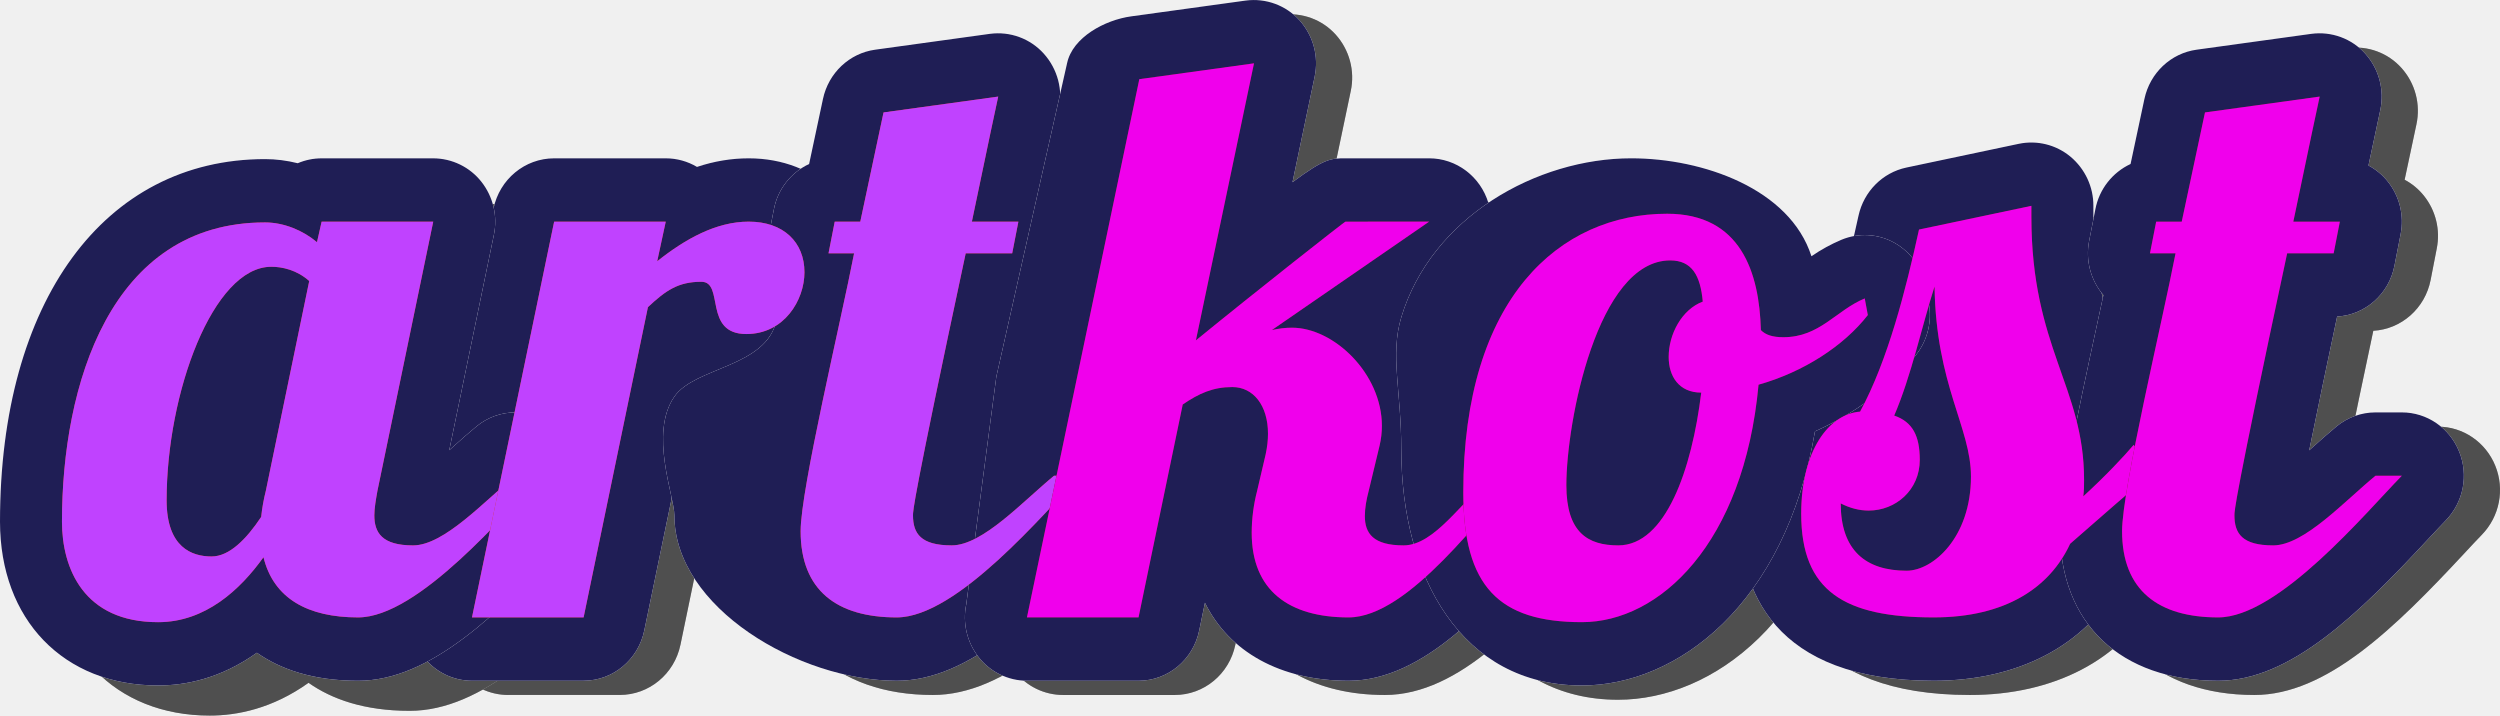
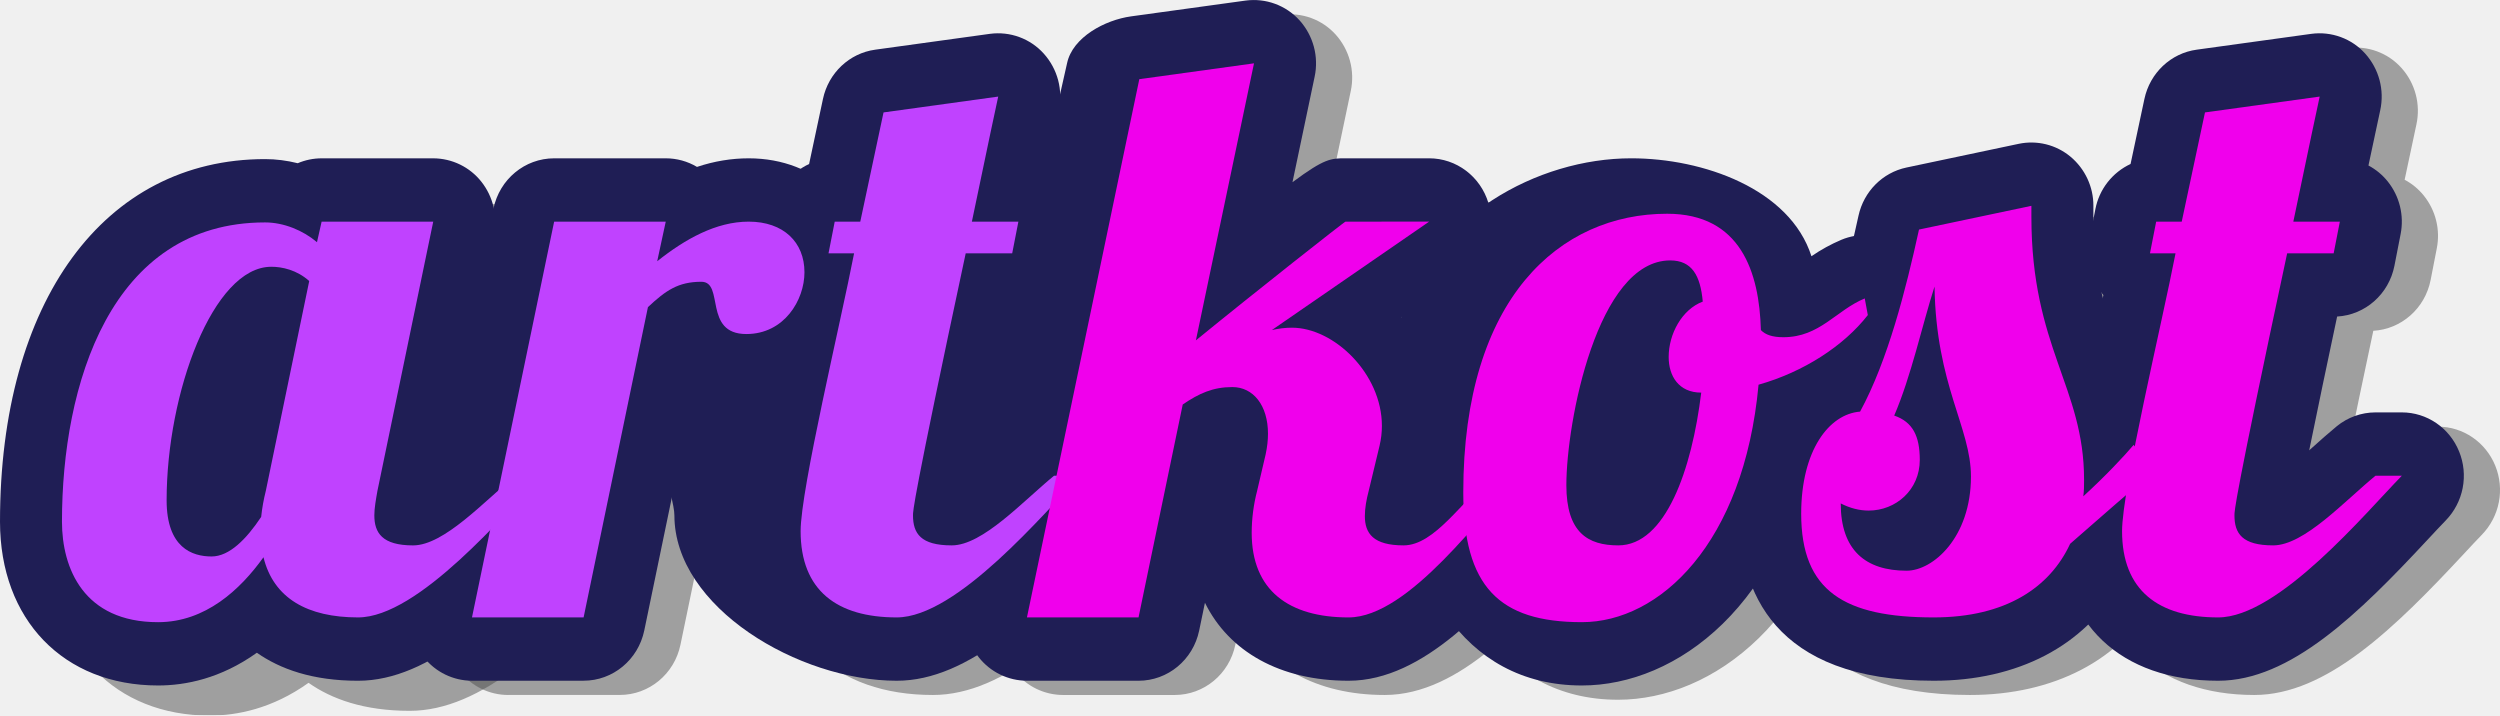
- <svg xmlns="http://www.w3.org/2000/svg" width="276" height="79" fill="none">
-   <g clip-path="url(#clip0)">
-     <path d="M217.474 76.726c-17.75 0-21.476-10.026-21.476-18.436 0-9.076 3.897-14.67 8.497-17.006 2.088-4.774 3.576-10.883 4.675-15.894.588-2.68 2.658-4.762 5.292-5.319l12.408-2.622a6.64 6.64 0 011.387-.145c1.561 0 1.62 5.616 2.853 6.642 1.594 1.327 3.992-1.752 3.992.35v1.223c0 6.608 1.397 10.575 2.879 14.774.392 1.12.79 2.245 1.163 3.413.134-.007.269-.012.408-.012h.188a6.821 6.821 0 012.941.773 6.791 6.791 0 012.307 1.973l2.225 2.97c2.274 3.036 1.737 7.376-1.207 9.74-1.627 1.307-3.864 3.263-6.233 5.336l-1.799 1.568c-3.835 6.806-11.209 10.672-20.5 10.672zm-161.372 0a6.792 6.792 0 01-2.958-.684 6.761 6.761 0 01-2.36-1.904 7.114 7.114 0 01-1.38-5.851l9.07-43.694c.673-3.232 3.462-5.542 6.697-5.542h12.321c1.214 0 2.405.329 3.447.95 1.915-.636 3.814-.95 5.71-.95 7.536 0 13.006 5.291 13.006 12.583 0 6.64-5.072 13.806-13.262 13.806-1.549 0-3.674-.291-5.613-1.552l-5.658 27.294c-.671 3.23-3.464 5.54-6.698 5.54H56.102v.004z" fill="#B2B2B2" />
-     <path d="M217.474 76.726c-17.75 0-21.476-10.026-21.476-18.436 0-9.076 3.897-14.67 8.497-17.006 2.088-4.774 3.576-10.883 4.675-15.894.588-2.68 2.658-4.762 5.292-5.319l12.408-2.622a6.64 6.64 0 011.387-.145c1.561 0 1.62 5.616 2.853 6.642 1.594 1.327 3.992-1.752 3.992.35v1.223c0 6.608 1.397 10.575 2.879 14.774.392 1.12.79 2.245 1.163 3.413.134-.007.269-.012.408-.012h.188a6.821 6.821 0 012.941.773 6.791 6.791 0 012.307 1.973l2.225 2.97c2.274 3.036 1.737 7.376-1.207 9.74-1.627 1.307-3.864 3.263-6.233 5.336l-1.799 1.568c-3.835 6.806-11.209 10.672-20.5 10.672zm-161.372 0a6.792 6.792 0 01-2.958-.684 6.761 6.761 0 01-2.36-1.904 7.114 7.114 0 01-1.38-5.851l9.07-43.694c.673-3.232 3.462-5.542 6.697-5.542h12.321c1.214 0 2.405.329 3.447.95 1.915-.636 3.814-.95 5.71-.95 7.536 0 13.006 5.291 13.006 12.583 0 6.64-5.072 13.806-13.262 13.806-1.549 0-3.674-.291-5.613-1.552l-5.658 27.294c-.671 3.23-3.464 5.54-6.698 5.54H56.102v.004z" fill="url(#paint0_linear)" />
-     <path d="M102.991 76.726c-10.766 0-17.457-6.328-17.457-16.516 0-3.749 1.658-11.647 4.183-23.272l.604-2.782-.155-.184a7.115 7.115 0 01-1.416-5.805l.684-3.495a6.944 6.944 0 011.34-2.962 6.984 6.984 0 012.545-2.034l1.528-7.177c.611-2.875 2.92-5.049 5.772-5.442l12.755-.062c.307-.043-.307 0 0 0 1.897 0 1.349 1.257 2.653 2.707 1.518 1.683 5.339 1.808 4.859 4.04-.001.01-.514 2.38-1.299 6.102a6.848 6.848 0 012.131 1.77 7.107 7.107 0 011.418 5.799l-.682 3.497c-.614 3.137-3.232 5.435-6.327 5.609a1713.016 1713.016 0 00-3.084 14.77l.322-.286a80.715 80.715 0 012.719-2.367 6.748 6.748 0 014.278-1.533h2.908c2.767 0 5.263 1.705 6.322 4.316a7.106 7.106 0 01-1.483 7.618c-.54.555-1.199 1.264-1.946 2.066-7.659 8.232-15.197 15.623-23.172 15.623z" fill="#B2B2B2" />
-     <path d="M102.991 76.726c-10.766 0-17.457-6.328-17.457-16.516 0-3.749 1.658-11.647 4.183-23.272l.604-2.782-.155-.184a7.115 7.115 0 01-1.416-5.805l.684-3.495a6.944 6.944 0 011.34-2.962 6.984 6.984 0 012.545-2.034l1.528-7.177c.611-2.875 2.92-5.049 5.772-5.442l12.755-.062c.307-.043-.307 0 0 0 1.897 0 1.349 1.257 2.653 2.707 1.518 1.683 5.339 1.808 4.859 4.04-.001.01-.514 2.38-1.299 6.102a6.848 6.848 0 012.131 1.77 7.107 7.107 0 011.418 5.799l-.682 3.497c-.614 3.137-3.232 5.435-6.327 5.609a1713.016 1713.016 0 00-3.084 14.77l.322-.286a80.715 80.715 0 012.719-2.367 6.748 6.748 0 014.278-1.533h2.908c2.767 0 5.263 1.705 6.322 4.316a7.106 7.106 0 01-1.483 7.618c-.54.555-1.199 1.264-1.946 2.066-7.659 8.232-15.197 15.623-23.172 15.623z" fill="url(#paint1_linear)" />
-     <path d="M152.873 76.726c-7.542 0-13.195-3.211-15.855-8.61l-.638 3.07c-.669 3.232-3.46 5.54-6.694 5.54h-12.322a6.778 6.778 0 01-5.32-2.593 7.11 7.11 0 01-1.375-5.856l3.317-25.109 7.808-34.605c.603-2.885 4.197-4.783 7.06-5.18l12.662-1.746a6.796 6.796 0 013.241.355 6.771 6.771 0 012.698 1.822 7.114 7.114 0 011.582 2.908 7.08 7.08 0 01.091 3.306l-2.446 11.663c3.548-2.642 4.257-2.642 5.848-2.642.026 0 8.606.739 9.016 1.749 1.134 2.797 5.893.259 6.773 3.2.881 2.938-.223 6.12-2.716 7.837l-6.912 4.763c2.876 3.245 4.71 7.522 4.71 11.989 0 .347-.014.695-.035 1.047.369-.34.752-.678 1.147-1a6.75 6.75 0 014.278-1.533h2.907c2.769 0 5.263 1.706 6.322 4.316a7.095 7.095 0 01-1.482 7.618c-.676.69-1.663 1.838-2.708 3.052-5.313 6.178-12.593 14.64-20.957 14.64z" fill="#B2B2B2" />
-     <path d="M152.873 76.726c-7.542 0-13.195-3.211-15.855-8.61l-.638 3.07c-.669 3.232-3.46 5.54-6.694 5.54h-12.322a6.778 6.778 0 01-5.32-2.593 7.11 7.11 0 01-1.375-5.856l3.317-25.109 7.808-34.605c.603-2.885 4.197-4.783 7.06-5.18l12.662-1.746a6.796 6.796 0 013.241.355 6.771 6.771 0 012.698 1.822 7.114 7.114 0 011.582 2.908 7.08 7.08 0 01.091 3.306l-2.446 11.663c3.548-2.642 4.257-2.642 5.848-2.642.026 0 8.606.739 9.016 1.749 1.134 2.797 5.893.259 6.773 3.2.881 2.938-.223 6.12-2.716 7.837l-6.912 4.763c2.876 3.245 4.71 7.522 4.71 11.989 0 .347-.014.695-.035 1.047.369-.34.752-.678 1.147-1a6.75 6.75 0 014.278-1.533h2.907c2.769 0 5.263 1.706 6.322 4.316a7.095 7.095 0 01-1.482 7.618c-.676.69-1.663 1.838-2.708 3.052-5.313 6.178-12.593 14.64-20.957 14.64z" fill="url(#paint2_linear)" />
-     <path d="M178.631 77.252c-13.229 0-19.938-11.92-19.938-26.07 0-6.458-1.251-10.45 0-14.584 3.354-11.074 14.987-17.547 25.387-17.547 7.935 0 12.389 4.766 14.773 12.206.924-.627 7.138-2.681 8.437-3.219a6.716 6.716 0 015.849.34 6.966 6.966 0 013.45 4.836l.342 1.838a7.1 7.1 0 01-1.37 5.65c-2.739 3.52-6.684 6.487-11.195 8.486-3.288 19.243-15.29 28.064-25.737 28.064h.002zm70.247-.526c-10.764 0-17.455-6.328-17.455-16.516 0-3.75 1.656-11.647 4.183-23.272l.603-2.782-.155-.184a7.118 7.118 0 01-1.418-5.805l.685-3.495a6.95 6.95 0 011.34-2.962 6.98 6.98 0 012.545-2.034l1.528-7.177c.611-2.875 2.921-5.049 5.772-5.442l12.665-1.747a6.783 6.783 0 015.951 2.193 7.084 7.084 0 011.649 6.24c0 .008-.512 2.38-1.299 6.101a6.815 6.815 0 012.131 1.77 7.107 7.107 0 011.35 2.744 7.077 7.077 0 01.069 3.055l-.681 3.497c-.614 3.137-3.233 5.435-6.329 5.609a1828.3 1828.3 0 00-3.083 14.77l.321-.286c.947-.85 1.863-1.666 2.721-2.367a6.747 6.747 0 014.276-1.533h2.908c2.767 0 5.265 1.705 6.324 4.316a7.096 7.096 0 01-1.483 7.618c-.542.555-1.201 1.264-1.946 2.066-7.659 8.232-15.198 15.623-23.172 15.623zM23.158 79c-10.44 0-17.452-7.272-17.452-18.09 0-24.314 11.485-40.023 29.263-40.023 1.2 0 2.415.154 3.602.455a6.715 6.715 0 012.643-.543l10.895 1.924c2.063 0 5.444-.972 6.743.666a7.118 7.118 0 011.38 5.851l-4.934 23.783c.109-.098.21-.19.31-.275.946-.848 1.864-1.666 2.72-2.365a6.75 6.75 0 014.277-1.534h2.909c2.767 0 5.263 1.704 6.322 4.316a7.093 7.093 0 01-1.484 7.619c-.54.553-1.199 1.264-1.945 2.066-7.661 8.233-15.198 15.625-23.172 15.625-5.04 0-8.624-1.297-11.171-3.092C30.053 78.248 26.149 79 23.158 79z" fill="#B2B2B2" />
-     <path d="M178.631 77.252c-13.229 0-19.938-11.92-19.938-26.07 0-6.458-1.251-10.45 0-14.584 3.354-11.074 14.987-17.547 25.387-17.547 7.935 0 12.389 4.766 14.773 12.206.924-.627 7.138-2.681 8.437-3.219a6.716 6.716 0 015.849.34 6.966 6.966 0 013.45 4.836l.342 1.838a7.1 7.1 0 01-1.37 5.65c-2.739 3.52-6.684 6.487-11.195 8.486-3.288 19.243-15.29 28.064-25.737 28.064h.002zm70.247-.526c-10.764 0-17.455-6.328-17.455-16.516 0-3.75 1.656-11.647 4.183-23.272l.603-2.782-.155-.184a7.118 7.118 0 01-1.418-5.805l.685-3.495a6.95 6.95 0 011.34-2.962 6.98 6.98 0 012.545-2.034l1.528-7.177c.611-2.875 2.921-5.049 5.772-5.442l12.665-1.747a6.783 6.783 0 015.951 2.193 7.084 7.084 0 011.649 6.24c0 .008-.512 2.38-1.299 6.101a6.815 6.815 0 012.131 1.77 7.107 7.107 0 011.35 2.744 7.077 7.077 0 01.069 3.055l-.681 3.497c-.614 3.137-3.233 5.435-6.329 5.609a1828.3 1828.3 0 00-3.083 14.77l.321-.286c.947-.85 1.863-1.666 2.721-2.367a6.747 6.747 0 014.276-1.533h2.908c2.767 0 5.265 1.705 6.324 4.316a7.096 7.096 0 01-1.483 7.618c-.542.555-1.201 1.264-1.946 2.066-7.659 8.232-15.198 15.623-23.172 15.623zM23.158 79c-10.44 0-17.452-7.272-17.452-18.09 0-24.314 11.485-40.023 29.263-40.023 1.2 0 2.415.154 3.602.455a6.715 6.715 0 012.643-.543l10.895 1.924c2.063 0 5.444-.972 6.743.666a7.118 7.118 0 011.38 5.851l-4.934 23.783c.109-.098.21-.19.31-.275.946-.848 1.864-1.666 2.72-2.365a6.75 6.75 0 014.277-1.534h2.909c2.767 0 5.263 1.704 6.322 4.316a7.093 7.093 0 01-1.484 7.619c-.54.553-1.199 1.264-1.945 2.066-7.661 8.233-15.198 15.625-23.172 15.625-5.04 0-8.624-1.297-11.171-3.092C30.053 78.248 26.149 79 23.158 79z" fill="url(#paint3_linear)" />
-     <path d="M213.483 75.155c-17.751 0-21.477-10.03-21.477-18.44 0-9.075 3.895-14.67 8.498-17.006 2.087-4.772 3.576-10.88 4.674-15.894.587-2.68 2.657-4.762 5.293-5.319l12.406-2.62a6.76 6.76 0 015.71 1.425 7.063 7.063 0 011.867 2.432c.436.936.66 1.957.656 2.99v1.22c0 6.61 1.398 10.577 2.879 14.777.394 1.117.79 2.243 1.16 3.413.199-.013.4-.016.6-.01a6.813 6.813 0 012.94.77 6.775 6.775 0 012.307 1.972l2.226 2.971c2.273 3.037 1.737 7.376-1.208 9.74-1.627 1.308-3.864 3.263-6.232 5.335l-1.798 1.57c-3.836 6.806-11.212 10.674-20.501 10.674zm-161.374 0a6.805 6.805 0 01-2.959-.688 6.775 6.775 0 01-2.36-1.906 7.123 7.123 0 01-1.378-5.849l9.07-43.694c.671-3.229 3.462-5.54 6.697-5.54H73.5a6.75 6.75 0 013.448.948c1.915-.636 3.812-.948 5.71-.948 7.533 0 13.004 5.29 13.004 12.581 0 6.64-5.071 13.808-13.263 13.808-1.547 0-3.673-.293-5.612-1.554l-5.66 27.293c-.672 3.232-3.461 5.544-6.696 5.544H52.11v.005z" fill="#fff" />
-     <path d="M213.483 75.155c-17.751 0-21.477-10.03-21.477-18.44 0-9.075 3.895-14.67 8.498-17.006 2.087-4.772 3.576-10.88 4.674-15.894.587-2.68 2.657-4.762 5.293-5.319l12.406-2.62a6.76 6.76 0 015.71 1.425 7.063 7.063 0 011.867 2.432c.436.936.66 1.957.656 2.99v1.22c0 6.61 1.398 10.577 2.879 14.777.394 1.117.79 2.243 1.16 3.413.199-.013.4-.016.6-.01a6.813 6.813 0 012.94.77 6.775 6.775 0 012.307 1.972l2.226 2.971c2.273 3.037 1.737 7.376-1.208 9.74-1.627 1.308-3.864 3.263-6.232 5.335l-1.798 1.57c-3.836 6.806-11.212 10.674-20.501 10.674zm-161.374 0a6.805 6.805 0 01-2.959-.688 6.775 6.775 0 01-2.36-1.906 7.123 7.123 0 01-1.378-5.849l9.07-43.694c.671-3.229 3.462-5.54 6.697-5.54H73.5a6.75 6.75 0 013.448.948c1.915-.636 3.812-.948 5.71-.948 7.533 0 13.004 5.29 13.004 12.581 0 6.64-5.071 13.808-13.263 13.808-1.547 0-3.673-.293-5.612-1.554l-5.66 27.293c-.672 3.232-3.461 5.544-6.696 5.544H52.11v.005z" fill="url(#paint4_linear)" />
-     <path d="M98.998 75.155c-10.768 0-24.545-8.079-24.545-18.268 0-2.07-2.816-9.054 0-13.107 2.282-3.286 10.143-3.212 11.27-8.417l.606-2.782a7.12 7.12 0 01-1.575-5.989l.685-3.493a6.943 6.943 0 011.341-2.962 6.985 6.985 0 012.546-2.034l1.528-7.175c.61-2.877 2.919-5.053 5.772-5.444l12.665-1.749a6.796 6.796 0 013.25.36 6.77 6.77 0 012.701 1.835 7.082 7.082 0 011.647 6.24c-.438 2.032-.872 4.065-1.3 6.1a6.845 6.845 0 012.132 1.768 7.113 7.113 0 011.421 5.802l-.685 3.497c-.61 3.137-3.229 5.433-6.327 5.609a1807.725 1807.725 0 00-3.081 14.77l.321-.288c.947-.848 1.863-1.666 2.719-2.366a6.77 6.77 0 014.278-1.534h2.908c2.769 0 5.265 1.705 6.324 4.318a7.108 7.108 0 01-1.484 7.618c-.541.555-1.198 1.262-1.949 2.066C114.509 67.76 106.971 75.155 99 75.155h-.002z" fill="#fff" />
-     <path d="M98.998 75.155c-10.768 0-24.545-8.079-24.545-18.268 0-2.07-2.816-9.054 0-13.107 2.282-3.286 10.143-3.212 11.27-8.417l.606-2.782a7.12 7.12 0 01-1.575-5.989l.685-3.493a6.943 6.943 0 011.341-2.962 6.985 6.985 0 012.546-2.034l1.528-7.175c.61-2.877 2.919-5.053 5.772-5.444l12.665-1.749a6.796 6.796 0 013.25.36 6.77 6.77 0 012.701 1.835 7.082 7.082 0 011.647 6.24c-.438 2.032-.872 4.065-1.3 6.1a6.845 6.845 0 012.132 1.768 7.113 7.113 0 011.421 5.802l-.685 3.497c-.61 3.137-3.229 5.433-6.327 5.609a1807.725 1807.725 0 00-3.081 14.77l.321-.288c.947-.848 1.863-1.666 2.719-2.366a6.77 6.77 0 014.278-1.534h2.908c2.769 0 5.265 1.705 6.324 4.318a7.108 7.108 0 01-1.484 7.618c-.541.555-1.198 1.262-1.949 2.066C114.509 67.76 106.971 75.155 99 75.155h-.002z" fill="url(#paint5_linear)" />
-     <path d="M148.881 75.155c-7.541 0-13.196-3.213-15.856-8.611l-.636 3.067c-.671 3.234-3.462 5.544-6.697 5.544h-12.32a6.799 6.799 0 01-5.321-2.595 7.108 7.108 0 01-1.374-5.856l3.316-25.109 7.809-34.605c.604-2.885 4.197-4.785 7.06-5.182L137.526.062a6.81 6.81 0 015.939 2.178 7.099 7.099 0 011.673 6.217l-2.449 11.66c3.548-2.64 4.259-2.64 5.851-2.64h9.239c3.01 0 5.666 2.008 6.546 4.945.88 2.942-.222 6.123-2.717 7.838l-6.908 4.765c2.874 3.244 4.706 7.522 4.706 11.989 0 .346-.011.697-.035 1.047.371-.343.75-.678 1.147-1.001a6.77 6.77 0 014.278-1.534h2.907c2.767 0 5.264 1.706 6.324 4.318a7.096 7.096 0 01-1.484 7.618c-.676.689-1.661 1.836-2.708 3.05-5.311 6.181-12.593 14.643-20.954 14.643z" fill="#fff" />
-     <path d="M148.881 75.155c-7.541 0-13.196-3.213-15.856-8.611l-.636 3.067c-.671 3.234-3.462 5.544-6.697 5.544h-12.32a6.799 6.799 0 01-5.321-2.595 7.108 7.108 0 01-1.374-5.856l3.316-25.109 7.809-34.605c.604-2.885 4.197-4.785 7.06-5.182L137.526.062a6.81 6.81 0 015.939 2.178 7.099 7.099 0 011.673 6.217l-2.449 11.66c3.548-2.64 4.259-2.64 5.851-2.64h9.239c3.01 0 5.666 2.008 6.546 4.945.88 2.942-.222 6.123-2.717 7.838l-6.908 4.765c2.874 3.244 4.706 7.522 4.706 11.989 0 .346-.011.697-.035 1.047.371-.343.75-.678 1.147-1.001a6.77 6.77 0 014.278-1.534h2.907c2.767 0 5.264 1.706 6.324 4.318a7.096 7.096 0 01-1.484 7.618c-.676.689-1.661 1.836-2.708 3.05-5.311 6.181-12.593 14.643-20.954 14.643z" fill="url(#paint6_linear)" />
-     <path d="M174.639 75.677c-13.231 0-19.938-11.92-19.938-26.07 0-6.457-1.252-10.45 0-14.58 3.352-11.078 14.984-17.55 25.386-17.55 7.935 0 17.513 3.37 19.897 10.812 1.04-.72 2.151-1.33 3.316-1.822a6.701 6.701 0 015.848.34 6.984 6.984 0 013.448 4.834l.34 1.838a7.1 7.1 0 01-1.366 5.65c-2.741 3.52-6.685 6.487-11.196 8.49-3.289 19.24-15.29 28.058-25.737 28.058h.002zm70.247-.522c-10.767 0-17.455-6.33-17.455-16.52 0-3.747 1.656-11.647 4.181-23.272l.604-2.782a7.106 7.106 0 01-1.575-5.989l.687-3.493a6.95 6.95 0 013.886-4.996l1.528-7.175c.611-2.877 2.917-5.053 5.772-5.444l12.664-1.749a6.796 6.796 0 013.25.36 6.77 6.77 0 012.701 1.835 7.1 7.1 0 011.649 6.24c-.439 2.032-.872 4.065-1.301 6.1a6.856 6.856 0 012.132 1.768 7.096 7.096 0 011.42 5.801l-.683 3.498c-.612 3.137-3.229 5.433-6.327 5.609a1744.476 1744.476 0 00-3.083 14.769l.323-.287a84.982 84.982 0 012.716-2.366 6.77 6.77 0 014.278-1.534h2.911c2.768 0 5.263 1.705 6.322 4.318a7.095 7.095 0 01-1.482 7.618c-.542.555-1.199 1.262-1.949 2.066-7.659 8.231-15.198 15.625-23.169 15.625zm-227.43.522C7.013 75.677 0 68.409 0 57.587c0-24.31 11.489-40.022 29.265-40.022 1.202 0 2.415.157 3.605.454a6.736 6.736 0 012.64-.54h12.32a6.805 6.805 0 012.957.686 6.774 6.774 0 012.36 1.901 7.116 7.116 0 011.38 5.851l-4.93 23.786.307-.277c.947-.848 1.863-1.665 2.719-2.366a6.77 6.77 0 014.278-1.534h2.908c2.769 0 5.265 1.706 6.324 4.318a7.097 7.097 0 01-1.483 7.618c-.542.555-1.2 1.262-1.95 2.066-7.659 8.233-15.197 15.628-23.17 15.628-5.037 0-8.625-1.305-11.171-3.094-4.01 2.866-7.914 3.615-10.904 3.615z" fill="#fff" />
-     <path d="M174.639 75.677c-13.231 0-19.938-11.92-19.938-26.07 0-6.457-1.252-10.45 0-14.58 3.352-11.078 14.984-17.55 25.386-17.55 7.935 0 17.513 3.37 19.897 10.812 1.04-.72 2.151-1.33 3.316-1.822a6.701 6.701 0 015.848.34 6.984 6.984 0 013.448 4.834l.34 1.838a7.1 7.1 0 01-1.366 5.65c-2.741 3.52-6.685 6.487-11.196 8.49-3.289 19.24-15.29 28.058-25.737 28.058h.002zm70.247-.522c-10.767 0-17.455-6.33-17.455-16.52 0-3.747 1.656-11.647 4.181-23.272l.604-2.782a7.106 7.106 0 01-1.575-5.989l.687-3.493a6.95 6.95 0 013.886-4.996l1.528-7.175c.611-2.877 2.917-5.053 5.772-5.444l12.664-1.749a6.796 6.796 0 013.25.36 6.77 6.77 0 012.701 1.835 7.1 7.1 0 011.649 6.24c-.439 2.032-.872 4.065-1.301 6.1a6.856 6.856 0 012.132 1.768 7.096 7.096 0 011.42 5.801l-.683 3.498c-.612 3.137-3.229 5.433-6.327 5.609a1744.476 1744.476 0 00-3.083 14.769l.323-.287a84.982 84.982 0 012.716-2.366 6.77 6.77 0 014.278-1.534h2.911c2.768 0 5.263 1.705 6.322 4.318a7.095 7.095 0 01-1.482 7.618c-.542.555-1.199 1.262-1.949 2.066-7.659 8.231-15.198 15.625-23.169 15.625zm-227.43.522C7.013 75.677 0 68.409 0 57.587c0-24.31 11.489-40.022 29.265-40.022 1.202 0 2.415.157 3.605.454a6.736 6.736 0 012.64-.54h12.32a6.805 6.805 0 012.957.686 6.774 6.774 0 012.36 1.901 7.116 7.116 0 011.38 5.851l-4.93 23.786.307-.277c.947-.848 1.863-1.665 2.719-2.366a6.77 6.77 0 014.278-1.534h2.908c2.769 0 5.265 1.706 6.324 4.318a7.097 7.097 0 01-1.483 7.618c-.542.555-1.2 1.262-1.95 2.066-7.659 8.233-15.197 15.628-23.17 15.628-5.037 0-8.625-1.305-11.171-3.094-4.01 2.866-7.914 3.615-10.904 3.615z" fill="url(#paint7_linear)" />
-     <path d="M35.507 24.47l-.512 2.27c-1.539-1.31-3.678-2.185-5.734-2.185-17.112 0-22.42 18.004-22.42 33.033 0 5.159 2.398 11.1 10.61 11.1 5.22 0 9.07-3.583 11.638-7.168 1.112 4.545 4.878 6.643 10.44 6.643 6.672 0 16.344-11.621 20.278-15.643H56.9c-3.424 2.799-7.874 7.692-11.295 7.692-3.42 0-4.278-1.397-4.278-3.322 0-.785.172-1.746.343-2.706l6.158-29.711h-12.32v-.004zm-5.561 4.98c1.197 0 2.824.349 4.192 1.575l-4.79 23.157a20.464 20.464 0 00-.515 2.885c-1.625 2.442-3.508 4.367-5.475 4.367-2.139 0-4.963-.961-4.963-6.204 0-11.885 5.134-25.778 11.551-25.778v-.002z" fill="#D7380F" />
-     <path d="M35.507 24.47l-.512 2.27c-1.539-1.31-3.678-2.185-5.734-2.185-17.112 0-22.42 18.004-22.42 33.033 0 5.159 2.398 11.1 10.61 11.1 5.22 0 9.07-3.583 11.638-7.168 1.112 4.545 4.878 6.643 10.44 6.643 6.672 0 16.344-11.621 20.278-15.643H56.9c-3.424 2.799-7.874 7.692-11.295 7.692-3.42 0-4.278-1.397-4.278-3.322 0-.785.172-1.746.343-2.706l6.158-29.711h-12.32v-.004zm-5.561 4.98c1.197 0 2.824.349 4.192 1.575l-4.79 23.157a20.464 20.464 0 00-.515 2.885c-1.625 2.442-3.508 4.367-5.475 4.367-2.139 0-4.963-.961-4.963-6.204 0-11.885 5.134-25.778 11.551-25.778v-.002z" fill="url(#paint8_linear)" />
-     <path d="M61.177 24.47l-9.07 43.693H64.43l7.102-34.255c1.966-1.837 3.334-2.8 5.9-2.8 2.57 0 .173 5.77 4.964 5.77 4.191 0 6.417-3.758 6.417-6.817 0-3.321-2.31-5.592-6.159-5.592-3.596 0-7.02 1.924-10.098 4.371l.942-4.37h-12.32zm36.365-12.058l-2.567 12.057h-2.822l-.685 3.497h2.824c-1.456 7.514-5.903 26.04-5.903 30.67 0 6.554 4.02 9.527 10.609 9.527 6.672 0 16.342-11.621 20.279-15.643h-2.909c-3.422 2.799-7.872 7.69-11.295 7.69-3.422 0-4.278-1.31-4.278-3.321 0-.437-.086-1.31 5.819-28.923h5.133l.683-3.497h-5.135c1.625-7.865 2.908-13.807 2.908-13.807l-12.661 1.75z" fill="#D7380F" />
-     <path d="M61.177 24.47l-9.07 43.693H64.43l7.102-34.255c1.966-1.837 3.334-2.8 5.9-2.8 2.57 0 .173 5.77 4.964 5.77 4.191 0 6.417-3.758 6.417-6.817 0-3.321-2.31-5.592-6.159-5.592-3.596 0-7.02 1.924-10.098 4.371l.942-4.37h-12.32zm36.365-12.058l-2.567 12.057h-2.822l-.685 3.497h2.824c-1.456 7.514-5.903 26.04-5.903 30.67 0 6.554 4.02 9.527 10.609 9.527 6.672 0 16.342-11.621 20.279-15.643h-2.909c-3.422 2.799-7.872 7.69-11.295 7.69-3.422 0-4.278-1.31-4.278-3.321 0-.437-.086-1.31 5.819-28.923h5.133l.683-3.497h-5.135c1.625-7.865 2.908-13.807 2.908-13.807l-12.661 1.75z" fill="url(#paint9_linear)" />
-     <path d="M148.54 24.47c0-.088-10.097 7.865-16.514 13.108l6.417-30.587L125.78 8.74l-12.406 59.423h12.32l4.88-23.507c1.796-1.223 3.334-1.924 5.473-1.924 2.312 0 3.938 2.01 3.938 5.157 0 .696-.086 1.486-.257 2.27l-.94 4.023a18.661 18.661 0 00-.602 4.632c0 6.375 4.108 9.35 10.695 9.35 6.676 0 14.89-11.622 18.825-15.645H164.8c-3.423 2.8-6.417 7.691-9.842 7.691-3.336 0-4.278-1.31-4.278-3.234 0-.874.173-1.837.428-2.796l1.197-4.98a9.444 9.444 0 00.257-2.186c0-5.77-5.306-10.837-9.925-10.837-.771 0-1.458.09-2.225.263l17.367-11.974-9.239.003z" fill="#723014" />
-     <path d="M148.54 24.47c0-.088-10.097 7.865-16.514 13.108l6.417-30.587L125.78 8.74l-12.406 59.423h12.32l4.88-23.507c1.796-1.223 3.334-1.924 5.473-1.924 2.312 0 3.938 2.01 3.938 5.157 0 .696-.086 1.486-.257 2.27l-.94 4.023a18.661 18.661 0 00-.602 4.632c0 6.375 4.108 9.35 10.695 9.35 6.676 0 14.89-11.622 18.825-15.645H164.8c-3.423 2.8-6.417 7.691-9.842 7.691-3.336 0-4.278-1.31-4.278-3.234 0-.874.173-1.837.428-2.796l1.197-4.98a9.444 9.444 0 00.257-2.186c0-5.77-5.306-10.837-9.925-10.837-.771 0-1.458.09-2.225.263l17.367-11.974-9.239.003z" fill="url(#paint10_linear)" />
-     <path d="M184.049 23.597c-11.808 0-22.503 9.26-22.503 30.758 0 10.4 3.937 14.332 13.093 14.332 8.556 0 17.88-8.65 19.506-26.216 4.961-1.398 9.412-4.281 12.063-7.687l-.34-1.838c-3.167 1.31-4.962 4.282-8.983 4.282-1.199 0-1.969-.26-2.483-.785-.172-6.382-2.225-12.846-10.353-12.846zm-5.391 36.613c-3.336 0-5.732-1.396-5.732-6.64 0-6.99 3.422-24.82 11.464-24.82 2.396 0 3.337 1.663 3.595 4.545-2.311.874-3.764 3.584-3.764 6.117 0 2.1 1.111 3.933 3.594 3.933-1.027 8.477-3.937 16.865-9.157 16.865zm33.2-34.867c-1.456 6.64-3.423 14.42-6.504 20.1-3.424.262-6.503 4.28-6.503 11.272 0 8.563 4.79 11.448 14.632 11.448 7.957 0 12.834-3.32 15.059-8.126 3.424-2.97 6.846-6.029 9.241-7.954l-2.226-2.97c-1.026 1.222-3.165 3.496-5.561 5.68.086-.611.086-1.22.086-1.837 0-10.224-5.816-14.593-5.816-29.012v-1.221l-12.408 2.62zm.086 25.43c0-2.623-.771-4.19-2.824-4.893 1.884-4.369 3.081-9.964 4.451-14.244.172 10.923 4.022 15.555 4.022 20.973 0 6.729-4.192 10.397-7.102 10.397-4.533 0-7.274-2.27-7.274-7.428 1.03.526 2.053.79 3.083.79 2.991 0 5.644-2.275 5.644-5.595z" fill="#723014" />
-     <path d="M184.049 23.597c-11.808 0-22.503 9.26-22.503 30.758 0 10.4 3.937 14.332 13.093 14.332 8.556 0 17.88-8.65 19.506-26.216 4.961-1.398 9.412-4.281 12.063-7.687l-.34-1.838c-3.167 1.31-4.962 4.282-8.983 4.282-1.199 0-1.969-.26-2.483-.785-.172-6.382-2.225-12.846-10.353-12.846zm-5.391 36.613c-3.336 0-5.732-1.396-5.732-6.64 0-6.99 3.422-24.82 11.464-24.82 2.396 0 3.337 1.663 3.595 4.545-2.311.874-3.764 3.584-3.764 6.117 0 2.1 1.111 3.933 3.594 3.933-1.027 8.477-3.937 16.865-9.157 16.865zm33.2-34.867c-1.456 6.64-3.423 14.42-6.504 20.1-3.424.262-6.503 4.28-6.503 11.272 0 8.563 4.79 11.448 14.632 11.448 7.957 0 12.834-3.32 15.059-8.126 3.424-2.97 6.846-6.029 9.241-7.954l-2.226-2.97c-1.026 1.222-3.165 3.496-5.561 5.68.086-.611.086-1.22.086-1.837 0-10.224-5.816-14.593-5.816-29.012v-1.221l-12.408 2.62zm.086 25.43c0-2.623-.771-4.19-2.824-4.893 1.884-4.369 3.081-9.964 4.451-14.244.172 10.923 4.022 15.555 4.022 20.973 0 6.729-4.192 10.397-7.102 10.397-4.533 0-7.274-2.27-7.274-7.428 1.03.526 2.053.79 3.083.79 2.991 0 5.644-2.275 5.644-5.595z" fill="url(#paint11_linear)" />
-     <path d="M243.43 12.412l-2.567 12.057h-2.822l-.684 3.497h2.823c-1.456 7.514-5.904 26.04-5.904 30.67 0 6.554 4.021 9.527 10.608 9.527 6.674 0 16.345-11.621 20.281-15.643h-2.91c-3.422 2.799-7.871 7.69-11.293 7.69-3.423 0-4.278-1.31-4.278-3.321 0-.437-.087-1.31 5.818-28.923h5.134l.683-3.497h-5.136c1.627-7.865 2.911-13.807 2.911-13.807l-12.664 1.75z" fill="#723014" />
-     <path d="M243.43 12.412l-2.567 12.057h-2.822l-.684 3.497h2.823c-1.456 7.514-5.904 26.04-5.904 30.67 0 6.554 4.021 9.527 10.608 9.527 6.674 0 16.345-11.621 20.281-15.643h-2.91c-3.422 2.799-7.871 7.69-11.293 7.69-3.423 0-4.278-1.31-4.278-3.321 0-.437-.087-1.31 5.818-28.923h5.134l.683-3.497h-5.136c1.627-7.865 2.911-13.807 2.911-13.807l-12.664 1.75z" fill="url(#paint12_linear)" />
+ <svg xmlns="http://www.w3.org/2000/svg" width="276" height="79" viewBox="0 0 276 79" fill="none">
+   <g clip-path="url(#clip0_1_33)">
+     <mask id="mask0_1_33" style="mask-type:luminance" maskUnits="userSpaceOnUse" x="0" y="0" width="276" height="79">
+       <path d="M0 0H276V79H0V0Z" fill="white" />
+     </mask>
+     <g mask="url(#mask0_1_33)">
+       <path d="M217.474 76.726C199.724 76.726 195.998 66.7 195.998 58.29C195.998 49.214 199.895 43.62 204.495 41.284C206.583 36.51 208.071 30.401 209.17 25.39C209.758 22.71 211.828 20.628 214.462 20.071L226.87 17.449C227.326 17.352 227.791 17.303 228.257 17.304C229.818 17.304 229.877 22.92 231.11 23.946C232.704 25.273 235.102 22.194 235.102 24.296V25.519C235.102 32.127 236.499 36.094 237.981 40.293C238.373 41.413 238.771 42.538 239.144 43.706C239.278 43.699 239.413 43.694 239.552 43.694H239.74C240.766 43.727 241.771 43.991 242.681 44.467C243.589 44.942 244.378 45.617 244.988 46.44L247.213 49.41C249.487 52.446 248.95 56.786 246.006 59.15C244.379 60.457 242.142 62.413 239.773 64.486L237.974 66.054C234.139 72.86 226.765 76.726 217.474 76.726ZM56.102 76.726C55.077 76.724 54.066 76.49 53.144 76.042C52.223 75.594 51.416 74.943 50.784 74.138C50.141 73.323 49.684 72.376 49.446 71.365C49.207 70.355 49.193 69.304 49.404 68.287L58.474 24.593C59.147 21.361 61.936 19.051 65.171 19.051H77.492C78.706 19.051 79.897 19.38 80.939 20.001C82.854 19.365 84.753 19.051 86.649 19.051C94.185 19.051 99.655 24.342 99.655 31.634C99.655 38.274 94.583 45.44 86.393 45.44C84.844 45.44 82.719 45.149 80.78 43.888L75.122 71.182C74.451 74.412 71.658 76.722 68.424 76.722H56.102V76.726Z" fill="url(#paint0_linear_1_33)" fill-opacity="0.5" />
+       <path d="M102.991 76.726C92.225 76.726 85.534 70.398 85.534 60.21C85.534 56.461 87.192 48.563 89.717 36.938L90.321 34.156L90.166 33.972C89.523 33.165 89.064 32.228 88.819 31.225C88.575 30.223 88.551 29.179 88.75 28.167L89.434 24.672C89.64 23.593 90.099 22.577 90.774 21.71C91.45 20.841 92.322 20.144 93.319 19.676L94.847 12.499C95.458 9.624 97.767 7.45 100.619 7.057L113.374 6.995C113.681 6.952 113.067 6.995 113.374 6.995C115.271 6.995 114.723 8.252 116.027 9.702C117.545 11.385 121.366 11.51 120.886 13.742C120.885 13.752 120.372 16.122 119.587 19.844C120.41 20.283 121.136 20.885 121.718 21.614C122.361 22.42 122.821 23.356 123.065 24.357C123.31 25.359 123.334 26.401 123.136 27.413L122.454 30.91C121.84 34.047 119.222 36.345 116.127 36.519C115.077 41.438 114.049 46.361 113.043 51.289L113.365 51.003C114.254 50.194 115.16 49.405 116.084 48.636C117.29 47.646 118.802 47.104 120.362 47.103H123.27C126.037 47.103 128.533 48.808 129.592 51.419C130.11 52.696 130.246 54.096 129.982 55.448C129.719 56.801 129.068 58.048 128.109 59.037C127.569 59.592 126.91 60.301 126.163 61.103C118.504 69.335 110.966 76.726 102.991 76.726Z" fill="url(#paint1_linear_1_33)" fill-opacity="0.5" />
+       <path d="M152.873 76.726C145.331 76.726 139.678 73.515 137.018 68.116L136.38 71.186C135.711 74.418 132.92 76.726 129.686 76.726H117.364C116.339 76.724 115.328 76.49 114.406 76.041C113.485 75.592 112.677 74.939 112.044 74.133C111.401 73.317 110.944 72.369 110.707 71.358C110.469 70.346 110.456 69.294 110.669 68.277L113.986 43.168L121.794 8.563C122.397 5.678 125.991 3.78 128.854 3.383L141.516 1.637C142.609 1.491 143.721 1.612 144.757 1.992C145.791 2.371 146.717 2.996 147.455 3.814C148.204 4.645 148.746 5.642 149.037 6.722C149.328 7.801 149.359 8.934 149.128 10.028L146.682 21.691C150.23 19.049 150.939 19.049 152.53 19.049C152.556 19.049 161.136 19.788 161.546 20.798C162.68 23.595 167.439 21.057 168.319 23.998C169.2 26.936 168.096 30.118 165.603 31.835L158.691 36.598C161.567 39.843 163.401 44.12 163.401 48.587C163.401 48.934 163.387 49.282 163.366 49.634C163.735 49.294 164.118 48.956 164.513 48.634C165.719 47.644 167.231 47.102 168.791 47.101H171.698C174.467 47.101 176.961 48.807 178.02 51.417C178.54 52.694 178.676 54.094 178.413 55.447C178.15 56.799 177.498 58.046 176.538 59.035C175.862 59.725 174.875 60.873 173.83 62.087C168.517 68.265 161.237 76.726 152.873 76.726Z" fill="url(#paint2_linear_1_33)" fill-opacity="0.5" />
+       <path d="M178.631 77.252C165.402 77.252 158.693 65.332 158.693 51.182C158.693 44.724 157.442 40.732 158.693 36.598C162.047 25.524 173.68 19.051 184.08 19.051C192.015 19.051 196.469 23.817 198.853 31.257C199.777 30.63 205.991 28.576 207.29 28.038C208.227 27.649 209.24 27.478 210.254 27.537C211.267 27.596 212.253 27.883 213.139 28.378C214.035 28.88 214.809 29.574 215.405 30.41C216.002 31.246 216.406 32.203 216.589 33.214L216.931 35.052C217.114 36.037 217.087 37.05 216.851 38.024C216.615 38.997 216.175 39.91 215.561 40.702C212.822 44.222 208.877 47.189 204.366 49.188C201.078 68.431 189.076 77.252 178.629 77.252H178.631ZM248.878 76.726C238.114 76.726 231.423 70.398 231.423 60.21C231.423 56.46 233.079 48.563 235.606 36.938L236.209 34.156L236.054 33.972C235.411 33.165 234.951 32.228 234.706 31.226C234.461 30.223 234.437 29.18 234.636 28.167L235.321 24.672C235.527 23.593 235.986 22.578 236.661 21.71C237.337 20.841 238.209 20.144 239.206 19.676L240.734 12.499C241.345 9.624 243.655 7.45 246.506 7.057L259.171 5.31C260.267 5.163 261.381 5.286 262.419 5.668C263.456 6.05 264.384 6.68 265.122 7.503C265.871 8.338 266.412 9.339 266.698 10.424C266.985 11.509 267.01 12.647 266.771 13.743C266.771 13.751 266.259 16.123 265.472 19.844C266.296 20.282 267.021 20.884 267.603 21.614C268.247 22.42 268.707 23.356 268.953 24.358C269.198 25.359 269.222 26.402 269.022 27.413L268.341 30.91C267.727 34.047 265.108 36.345 262.012 36.519C260.964 41.438 259.936 46.361 258.929 51.289L259.25 51.003C260.197 50.153 261.113 49.337 261.971 48.636C263.176 47.646 264.687 47.104 266.247 47.103H269.155C271.922 47.103 274.42 48.808 275.479 51.419C275.998 52.696 276.135 54.096 275.871 55.449C275.608 56.801 274.956 58.048 273.996 59.037C273.454 59.592 272.795 60.301 272.05 61.103C264.391 69.335 256.852 76.726 248.878 76.726ZM23.158 79C12.718 79 5.706 71.728 5.706 60.91C5.706 36.596 17.191 20.887 34.969 20.887C36.169 20.887 37.384 21.041 38.571 21.342C39.406 20.984 40.305 20.799 41.214 20.799L52.109 22.723C54.172 22.723 57.553 21.751 58.852 23.389C59.495 24.205 59.952 25.151 60.19 26.162C60.428 27.172 60.443 28.223 60.232 29.24L55.298 53.023C55.407 52.925 55.508 52.833 55.608 52.748C56.554 51.9 57.472 51.082 58.328 50.383C59.533 49.393 61.045 48.851 62.605 48.849H65.514C68.281 48.849 70.777 50.553 71.836 53.165C72.356 54.442 72.492 55.842 72.229 57.196C71.965 58.549 71.313 59.796 70.352 60.784C69.812 61.337 69.153 62.048 68.407 62.85C60.746 71.083 53.209 78.475 45.235 78.475C40.195 78.475 36.611 77.178 34.064 75.383C30.053 78.248 26.149 79 23.158 79Z" fill="url(#paint3_linear_1_33)" fill-opacity="0.5" />
+       <path d="M213.483 75.155C195.732 75.155 192.006 65.125 192.006 56.715C192.006 47.64 195.901 42.045 200.504 39.709C202.591 34.937 204.08 28.829 205.178 23.815C205.765 21.135 207.835 19.053 210.471 18.496L222.877 15.876C223.875 15.668 224.906 15.688 225.895 15.934C226.884 16.181 227.804 16.648 228.587 17.301C229.38 17.965 230.017 18.795 230.454 19.733C230.89 20.669 231.114 21.69 231.11 22.723V23.943C231.11 30.553 232.508 34.52 233.989 38.72C234.383 39.837 234.779 40.963 235.149 42.133C235.348 42.12 235.549 42.117 235.749 42.123C236.774 42.155 237.779 42.418 238.689 42.893C239.597 43.367 240.386 44.042 240.996 44.865L243.222 47.836C245.495 50.873 244.959 55.212 242.014 57.576C240.387 58.884 238.15 60.839 235.782 62.911L233.984 64.481C230.148 71.287 222.772 75.155 213.483 75.155ZM52.109 75.155C51.083 75.152 50.072 74.916 49.15 74.467C48.229 74.018 47.422 73.367 46.79 72.561C46.148 71.745 45.692 70.799 45.454 69.789C45.216 68.779 45.202 67.728 45.412 66.712L54.482 23.018C55.153 19.789 57.944 17.478 61.179 17.478H73.5C74.714 17.478 75.905 17.806 76.948 18.426C78.863 17.79 80.76 17.478 82.658 17.478C90.191 17.478 95.662 22.768 95.662 30.059C95.662 36.699 90.591 43.867 82.399 43.867C80.852 43.867 78.726 43.574 76.787 42.313L71.127 69.606C70.455 72.838 67.666 75.15 64.431 75.15H52.11L52.109 75.155Z" fill="url(#paint4_linear_1_33)" />
+       <path d="M98.998 75.155C88.23 75.155 74.453 67.076 74.453 56.887C74.453 54.817 71.637 47.833 74.453 43.78C76.735 40.494 84.596 40.568 85.723 35.363L86.329 32.581C85.632 31.766 85.129 30.804 84.856 29.767C84.584 28.73 84.549 27.644 84.754 26.592L85.439 23.099C85.645 22.019 86.105 21.004 86.78 20.137C87.456 19.268 88.329 18.571 89.326 18.103L90.854 10.928C91.464 8.051 93.773 5.875 96.626 5.484L109.291 3.735C110.387 3.589 111.503 3.712 112.541 4.095C113.578 4.477 114.505 5.107 115.242 5.93C115.991 6.765 116.531 7.767 116.818 8.851C117.104 9.936 117.128 11.074 116.889 12.17C116.451 14.202 116.017 16.235 115.589 18.27C116.413 18.708 117.138 19.309 117.721 20.038C118.364 20.844 118.825 21.781 119.07 22.783C119.315 23.785 119.34 24.828 119.142 25.84L118.457 29.337C117.847 32.474 115.228 34.77 112.13 34.946C111.082 39.865 110.055 44.788 109.049 49.716L109.37 49.428C110.317 48.58 111.233 47.762 112.089 47.062C113.296 46.073 114.807 45.531 116.367 45.528H119.275C122.044 45.528 124.54 47.233 125.599 49.846C126.117 51.123 126.252 52.523 125.989 53.875C125.725 55.228 125.074 56.475 124.115 57.464C123.574 58.019 122.917 58.726 122.166 59.53C114.509 67.76 106.971 75.155 99 75.155H98.998Z" fill="url(#paint5_linear_1_33)" />
+       <path d="M148.881 75.155C141.34 75.155 135.685 71.942 133.025 66.544L132.389 69.611C131.718 72.845 128.927 75.155 125.692 75.155H113.372C112.347 75.152 111.336 74.916 110.414 74.467C109.493 74.018 108.685 73.366 108.051 72.56C107.408 71.744 106.951 70.796 106.714 69.784C106.477 68.773 106.464 67.721 106.677 66.704L109.993 41.595L117.802 6.99C118.406 4.105 121.999 2.205 124.862 1.808L137.526 0.062C138.618 -0.082 139.729 0.04 140.764 0.42C141.798 0.799 142.725 1.424 143.465 2.24C144.214 3.071 144.756 4.068 145.047 5.148C145.338 6.228 145.369 7.362 145.138 8.457L142.689 20.117C146.237 17.477 146.948 17.477 148.54 17.477H157.779C160.789 17.477 163.445 19.485 164.325 22.422C165.205 25.364 164.103 28.545 161.608 30.26L154.7 35.025C157.574 38.269 159.406 42.547 159.406 47.014C159.406 47.36 159.395 47.711 159.371 48.061C159.742 47.718 160.121 47.383 160.518 47.06C161.725 46.071 163.236 45.529 164.796 45.526H167.703C170.47 45.526 172.967 47.232 174.027 49.844C174.546 51.121 174.682 52.521 174.419 53.874C174.155 55.227 173.503 56.474 172.543 57.462C171.867 58.151 170.882 59.298 169.835 60.512C164.524 66.693 157.242 75.155 148.881 75.155Z" fill="url(#paint6_linear_1_33)" />
+       <path d="M174.639 75.677C161.408 75.677 154.701 63.757 154.701 49.607C154.701 43.15 153.449 39.157 154.701 35.027C158.053 23.949 169.685 17.477 180.087 17.477C188.022 17.477 197.6 20.847 199.984 28.289C201.024 27.569 202.135 26.959 203.3 26.467C204.237 26.077 205.25 25.905 206.263 25.964C207.276 26.023 208.263 26.311 209.148 26.807C210.043 27.31 210.815 28.004 211.411 28.839C212.007 29.675 212.412 30.631 212.596 31.641L212.936 33.479C213.12 34.464 213.093 35.476 212.858 36.45C212.622 37.424 212.183 38.337 211.57 39.129C208.829 42.649 204.885 45.616 200.374 47.619C197.085 66.859 185.084 75.677 174.637 75.677H174.639ZM244.886 75.155C234.119 75.155 227.431 68.825 227.431 58.635C227.431 54.888 229.087 46.988 231.612 35.363L232.216 32.581C231.519 31.766 231.015 30.804 230.742 29.767C230.469 28.73 230.435 27.644 230.641 26.592L231.328 23.099C231.534 22.018 231.994 21.002 232.669 20.133C233.345 19.264 234.217 18.569 235.214 18.103L236.742 10.928C237.353 8.051 239.659 5.875 242.514 5.484L255.178 3.735C256.274 3.589 257.39 3.712 258.428 4.095C259.465 4.477 260.392 5.107 261.129 5.93C261.877 6.766 262.417 7.767 262.704 8.852C262.99 9.936 263.016 11.074 262.778 12.17C262.339 14.202 261.906 16.235 261.477 18.27C262.301 18.708 263.026 19.31 263.609 20.038C264.253 20.844 264.714 21.78 264.959 22.782C265.204 23.784 265.228 24.827 265.029 25.839L264.346 29.337C263.734 32.474 261.117 34.77 258.019 34.946C256.97 39.864 255.942 44.788 254.936 49.715L255.259 49.428C256.148 48.62 257.053 47.831 257.975 47.062C259.182 46.073 260.693 45.531 262.253 45.528H265.164C267.932 45.528 270.427 47.233 271.486 49.846C272.006 51.123 272.142 52.523 271.879 53.876C271.616 55.228 270.964 56.475 270.004 57.464C269.462 58.019 268.805 58.726 268.055 59.53C260.396 67.761 252.857 75.155 244.886 75.155ZM17.456 75.677C7.013 75.677 0 68.409 0 57.587C0 33.277 11.489 17.565 29.265 17.565C30.467 17.565 31.68 17.722 32.87 18.019C33.705 17.663 34.603 17.479 35.51 17.479H47.83C48.855 17.482 49.866 17.717 50.787 18.165C51.707 18.612 52.514 19.262 53.147 20.066C53.79 20.881 54.247 21.828 54.485 22.839C54.724 23.849 54.738 24.9 54.527 25.917L49.597 49.703L49.904 49.426C50.851 48.578 51.767 47.761 52.623 47.06C53.83 46.071 55.341 45.529 56.901 45.526H59.809C62.578 45.526 65.074 47.232 66.133 49.844C66.652 51.121 66.788 52.521 66.525 53.874C66.262 55.227 65.61 56.473 64.65 57.462C64.108 58.017 63.45 58.724 62.7 59.528C55.041 67.761 47.503 75.156 39.53 75.156C34.493 75.156 30.905 73.851 28.359 72.062C24.349 74.928 20.446 75.677 17.456 75.677Z" fill="url(#paint7_linear_1_33)" />
+       <path d="M35.507 24.47L34.995 26.74C33.456 25.43 31.317 24.555 29.261 24.555C12.149 24.555 6.841 42.559 6.841 57.588C6.841 62.747 9.239 68.688 17.451 68.688C22.671 68.688 26.521 65.105 29.089 61.52C30.201 66.065 33.967 68.163 39.529 68.163C46.201 68.163 55.873 56.542 59.807 52.52H56.9C53.476 55.319 49.026 60.212 45.605 60.212C42.185 60.212 41.327 58.815 41.327 56.89C41.327 56.105 41.499 55.144 41.67 54.184L47.828 24.473H35.508V24.469L35.507 24.47ZM29.946 29.45C31.143 29.45 32.77 29.799 34.138 31.025L29.348 54.182C29.108 55.13 28.936 56.094 28.833 57.067C27.208 59.509 25.325 61.434 23.358 61.434C21.219 61.434 18.395 60.473 18.395 55.23C18.395 43.345 23.529 29.452 29.946 29.452V29.45Z" fill="url(#paint8_linear_1_33)" />
+       <path d="M61.177 24.47L52.107 68.163H64.43L71.532 33.908C73.498 32.071 74.866 31.108 77.432 31.108C80.002 31.108 77.605 36.878 82.396 36.878C86.587 36.878 88.813 33.12 88.813 30.061C88.813 26.74 86.503 24.469 82.654 24.469C79.058 24.469 75.634 26.393 72.556 28.84L73.498 24.47H61.178H61.177ZM97.542 12.412L94.975 24.469H92.153L91.468 27.966H94.292C92.836 35.48 88.389 54.006 88.389 58.636C88.389 65.19 92.409 68.163 98.998 68.163C105.67 68.163 115.34 56.542 119.277 52.52H116.368C112.946 55.319 108.496 60.21 105.073 60.21C101.651 60.21 100.795 58.9 100.795 56.889C100.795 56.452 100.709 55.579 106.614 27.966H111.747L112.43 24.469H107.295C108.92 16.604 110.203 10.662 110.203 10.662L97.542 12.412Z" fill="url(#paint9_linear_1_33)" />
+       <path d="M148.54 24.47C148.54 24.382 138.443 32.335 132.026 37.578L138.443 6.991L125.78 8.74L113.374 68.163H125.694L130.574 44.656C132.37 43.433 133.908 42.732 136.047 42.732C138.359 42.732 139.985 44.742 139.985 47.889C139.985 48.585 139.899 49.375 139.728 50.159L138.788 54.182C138.394 55.695 138.192 57.251 138.186 58.814C138.186 65.189 142.294 68.164 148.881 68.164C155.557 68.164 163.771 56.542 167.706 52.519H164.8C161.377 55.319 158.383 60.21 154.958 60.21C151.622 60.21 150.68 58.9 150.68 56.976C150.68 56.102 150.853 55.139 151.108 54.18L152.305 49.2C152.476 48.484 152.562 47.75 152.562 47.014C152.562 41.244 147.256 36.177 142.637 36.177C141.866 36.177 141.179 36.267 140.412 36.44L157.779 24.466L148.54 24.47Z" fill="url(#paint10_linear_1_33)" />
+       <path d="M184.049 23.597C172.241 23.597 161.546 32.857 161.546 54.355C161.546 64.755 165.483 68.687 174.639 68.687C183.195 68.687 192.519 60.037 194.145 42.471C199.106 41.073 203.557 38.19 206.208 34.784L205.868 32.946C202.701 34.256 200.906 37.228 196.885 37.228C195.686 37.228 194.916 36.968 194.402 36.443C194.23 30.061 192.177 23.597 184.049 23.597ZM178.658 60.21C175.322 60.21 172.926 58.814 172.926 53.57C172.926 46.58 176.348 28.75 184.39 28.75C186.786 28.75 187.727 30.413 187.985 33.295C185.674 34.169 184.221 36.879 184.221 39.412C184.221 41.512 185.332 43.345 187.815 43.345C186.788 51.822 183.878 60.21 178.658 60.21ZM211.858 25.343C210.402 31.983 208.435 39.763 205.354 45.443C201.93 45.705 198.851 49.723 198.851 56.715C198.851 65.278 203.641 68.163 213.483 68.163C221.44 68.163 226.317 64.843 228.542 60.037C231.966 57.067 235.388 54.008 237.783 52.083L235.557 49.113C234.531 50.335 232.392 52.609 229.996 54.793C230.082 54.182 230.082 53.573 230.082 52.956C230.082 42.732 224.266 38.363 224.266 23.944V22.723L211.858 25.343ZM211.944 50.773C211.944 48.15 211.173 46.583 209.12 45.88C211.004 41.511 212.201 35.916 213.571 31.636C213.743 42.559 217.593 47.191 217.593 52.609C217.593 59.338 213.401 63.006 210.491 63.006C205.958 63.006 203.217 60.736 203.217 55.578C204.247 56.104 205.27 56.368 206.3 56.368C209.291 56.368 211.944 54.093 211.944 50.773Z" fill="url(#paint11_linear_1_33)" />
+       <path d="M243.43 12.412L240.863 24.469H238.041L237.357 27.966H240.18C238.724 35.48 234.276 54.006 234.276 58.636C234.276 65.19 238.297 68.163 244.884 68.163C251.558 68.163 261.229 56.542 265.165 52.52H262.255C258.833 55.319 254.384 60.21 250.962 60.21C247.539 60.21 246.684 58.9 246.684 56.889C246.684 56.452 246.597 55.579 252.502 27.966H257.636L258.319 24.469H253.183C254.81 16.604 256.094 10.662 256.094 10.662L243.43 12.412Z" fill="url(#paint12_linear_1_33)" />
+     </g>
  </g>
  <defs>
-     <linearGradient id="paint0_linear" x1="148.938" y1="17.304" x2="148.938" y2="76.726" gradientUnits="userSpaceOnUse">
+     <linearGradient id="paint0_linear_1_33" x1="148.938" y1="17.304" x2="148.938" y2="76.726" gradientUnits="userSpaceOnUse">
      <stop stop-color="#4F4F4F" />
    </linearGradient>
-     <linearGradient id="paint1_linear" x1="107.825" y1="6.976" x2="107.825" y2="76.726" gradientUnits="userSpaceOnUse">
+     <linearGradient id="paint1_linear_1_33" x1="107.825" y1="6.976" x2="107.825" y2="76.726" gradientUnits="userSpaceOnUse">
      <stop stop-color="#4F4F4F" />
    </linearGradient>
-     <linearGradient id="paint2_linear" x1="144.53" y1="1.577" x2="144.53" y2="76.726" gradientUnits="userSpaceOnUse">
+     <linearGradient id="paint2_linear_1_33" x1="144.53" y1="1.577" x2="144.53" y2="76.726" gradientUnits="userSpaceOnUse">
      <stop stop-color="#4F4F4F" />
    </linearGradient>
-     <linearGradient id="paint3_linear" x1="140.854" y1="5.25" x2="140.854" y2="79" gradientUnits="userSpaceOnUse">
+     <linearGradient id="paint3_linear_1_33" x1="140.854" y1="5.25" x2="140.854" y2="79" gradientUnits="userSpaceOnUse">
      <stop stop-color="#4F4F4F" />
    </linearGradient>
-     <linearGradient id="paint4_linear" x1="144.946" y1="15.733" x2="144.946" y2="75.155" gradientUnits="userSpaceOnUse">
+     <linearGradient id="paint4_linear_1_33" x1="144.946" y1="15.733" x2="144.946" y2="75.155" gradientUnits="userSpaceOnUse">
      <stop stop-color="#1F1E55" />
    </linearGradient>
-     <linearGradient id="paint5_linear" x1="99.661" y1="3.676" x2="99.661" y2="75.155" gradientUnits="userSpaceOnUse">
+     <linearGradient id="paint5_linear_1_33" x1="99.661" y1="3.676" x2="99.661" y2="75.155" gradientUnits="userSpaceOnUse">
      <stop stop-color="#1F1E55" />
    </linearGradient>
-     <linearGradient id="paint6_linear" x1="140.538" y1=".003" x2="140.538" y2="75.155" gradientUnits="userSpaceOnUse">
+     <linearGradient id="paint6_linear_1_33" x1="140.538" y1="0.003" x2="140.538" y2="75.155" gradientUnits="userSpaceOnUse">
      <stop stop-color="#1F1E55" />
    </linearGradient>
-     <linearGradient id="paint7_linear" x1="136.004" y1="3.676" x2="136.004" y2="75.677" gradientUnits="userSpaceOnUse">
+     <linearGradient id="paint7_linear_1_33" x1="136.004" y1="3.676" x2="136.004" y2="75.677" gradientUnits="userSpaceOnUse">
      <stop stop-color="#1F1E55" />
    </linearGradient>
-     <linearGradient id="paint8_linear" x1="33.324" y1="24.469" x2="33.324" y2="68.687" gradientUnits="userSpaceOnUse">
+     <linearGradient id="paint8_linear_1_33" x1="33.324" y1="24.469" x2="33.324" y2="68.687" gradientUnits="userSpaceOnUse">
      <stop stop-color="#C042FF" />
    </linearGradient>
-     <linearGradient id="paint9_linear" x1="85.692" y1="10.662" x2="85.692" y2="68.163" gradientUnits="userSpaceOnUse">
+     <linearGradient id="paint9_linear_1_33" x1="85.692" y1="10.662" x2="85.692" y2="68.163" gradientUnits="userSpaceOnUse">
      <stop stop-color="#C042FF" />
    </linearGradient>
-     <linearGradient id="paint10_linear" x1="140.54" y1="6.991" x2="140.54" y2="68.163" gradientUnits="userSpaceOnUse">
+     <linearGradient id="paint10_linear_1_33" x1="140.54" y1="6.991" x2="140.54" y2="68.163" gradientUnits="userSpaceOnUse">
      <stop stop-color="#F000EC" />
    </linearGradient>
-     <linearGradient id="paint11_linear" x1="199.664" y1="22.723" x2="199.664" y2="68.687" gradientUnits="userSpaceOnUse">
+     <linearGradient id="paint11_linear_1_33" x1="199.664" y1="22.723" x2="199.664" y2="68.687" gradientUnits="userSpaceOnUse">
      <stop stop-color="#F000EC" />
    </linearGradient>
-     <linearGradient id="paint12_linear" x1="249.72" y1="10.662" x2="249.72" y2="68.163" gradientUnits="userSpaceOnUse">
+     <linearGradient id="paint12_linear_1_33" x1="249.72" y1="10.662" x2="249.72" y2="68.163" gradientUnits="userSpaceOnUse">
      <stop stop-color="#F000EC" />
    </linearGradient>
-     <clipPath id="clip0">
-       <path fill="#fff" d="M0 0h276v79H0z" />
+     <clipPath id="clip0_1_33">
+       <rect width="276" height="79" fill="white" />
    </clipPath>
  </defs>
</svg>
